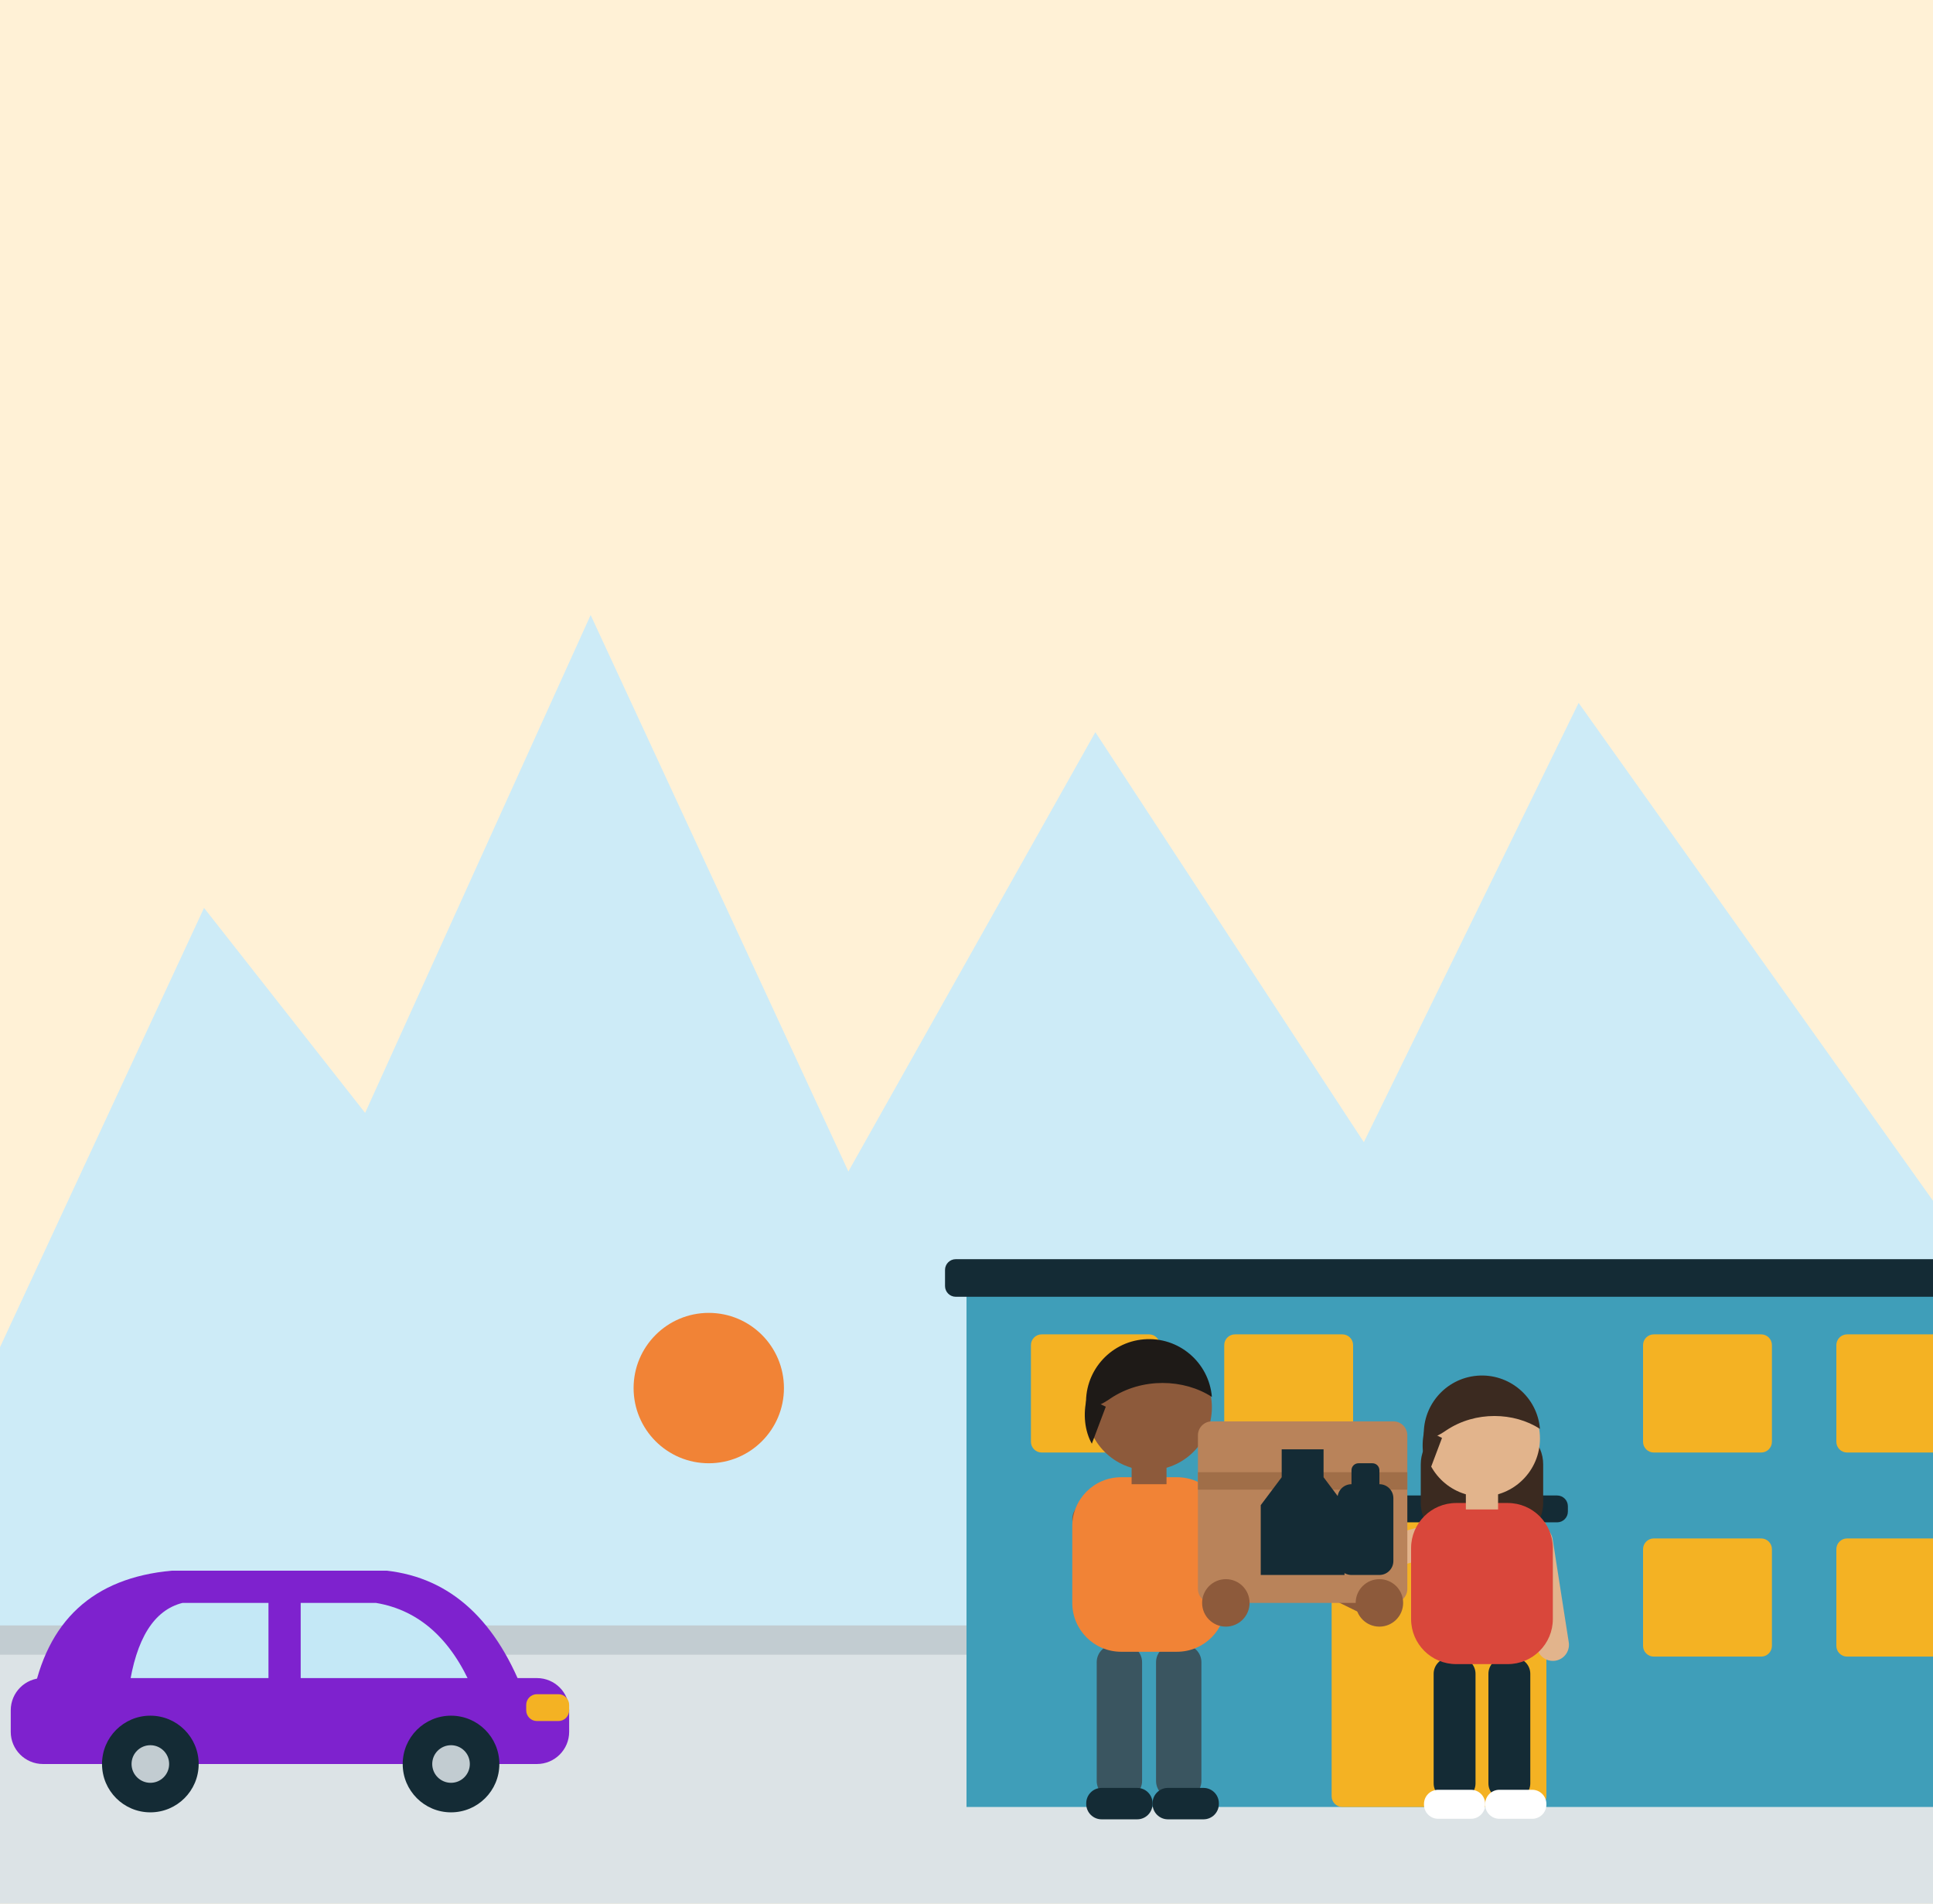
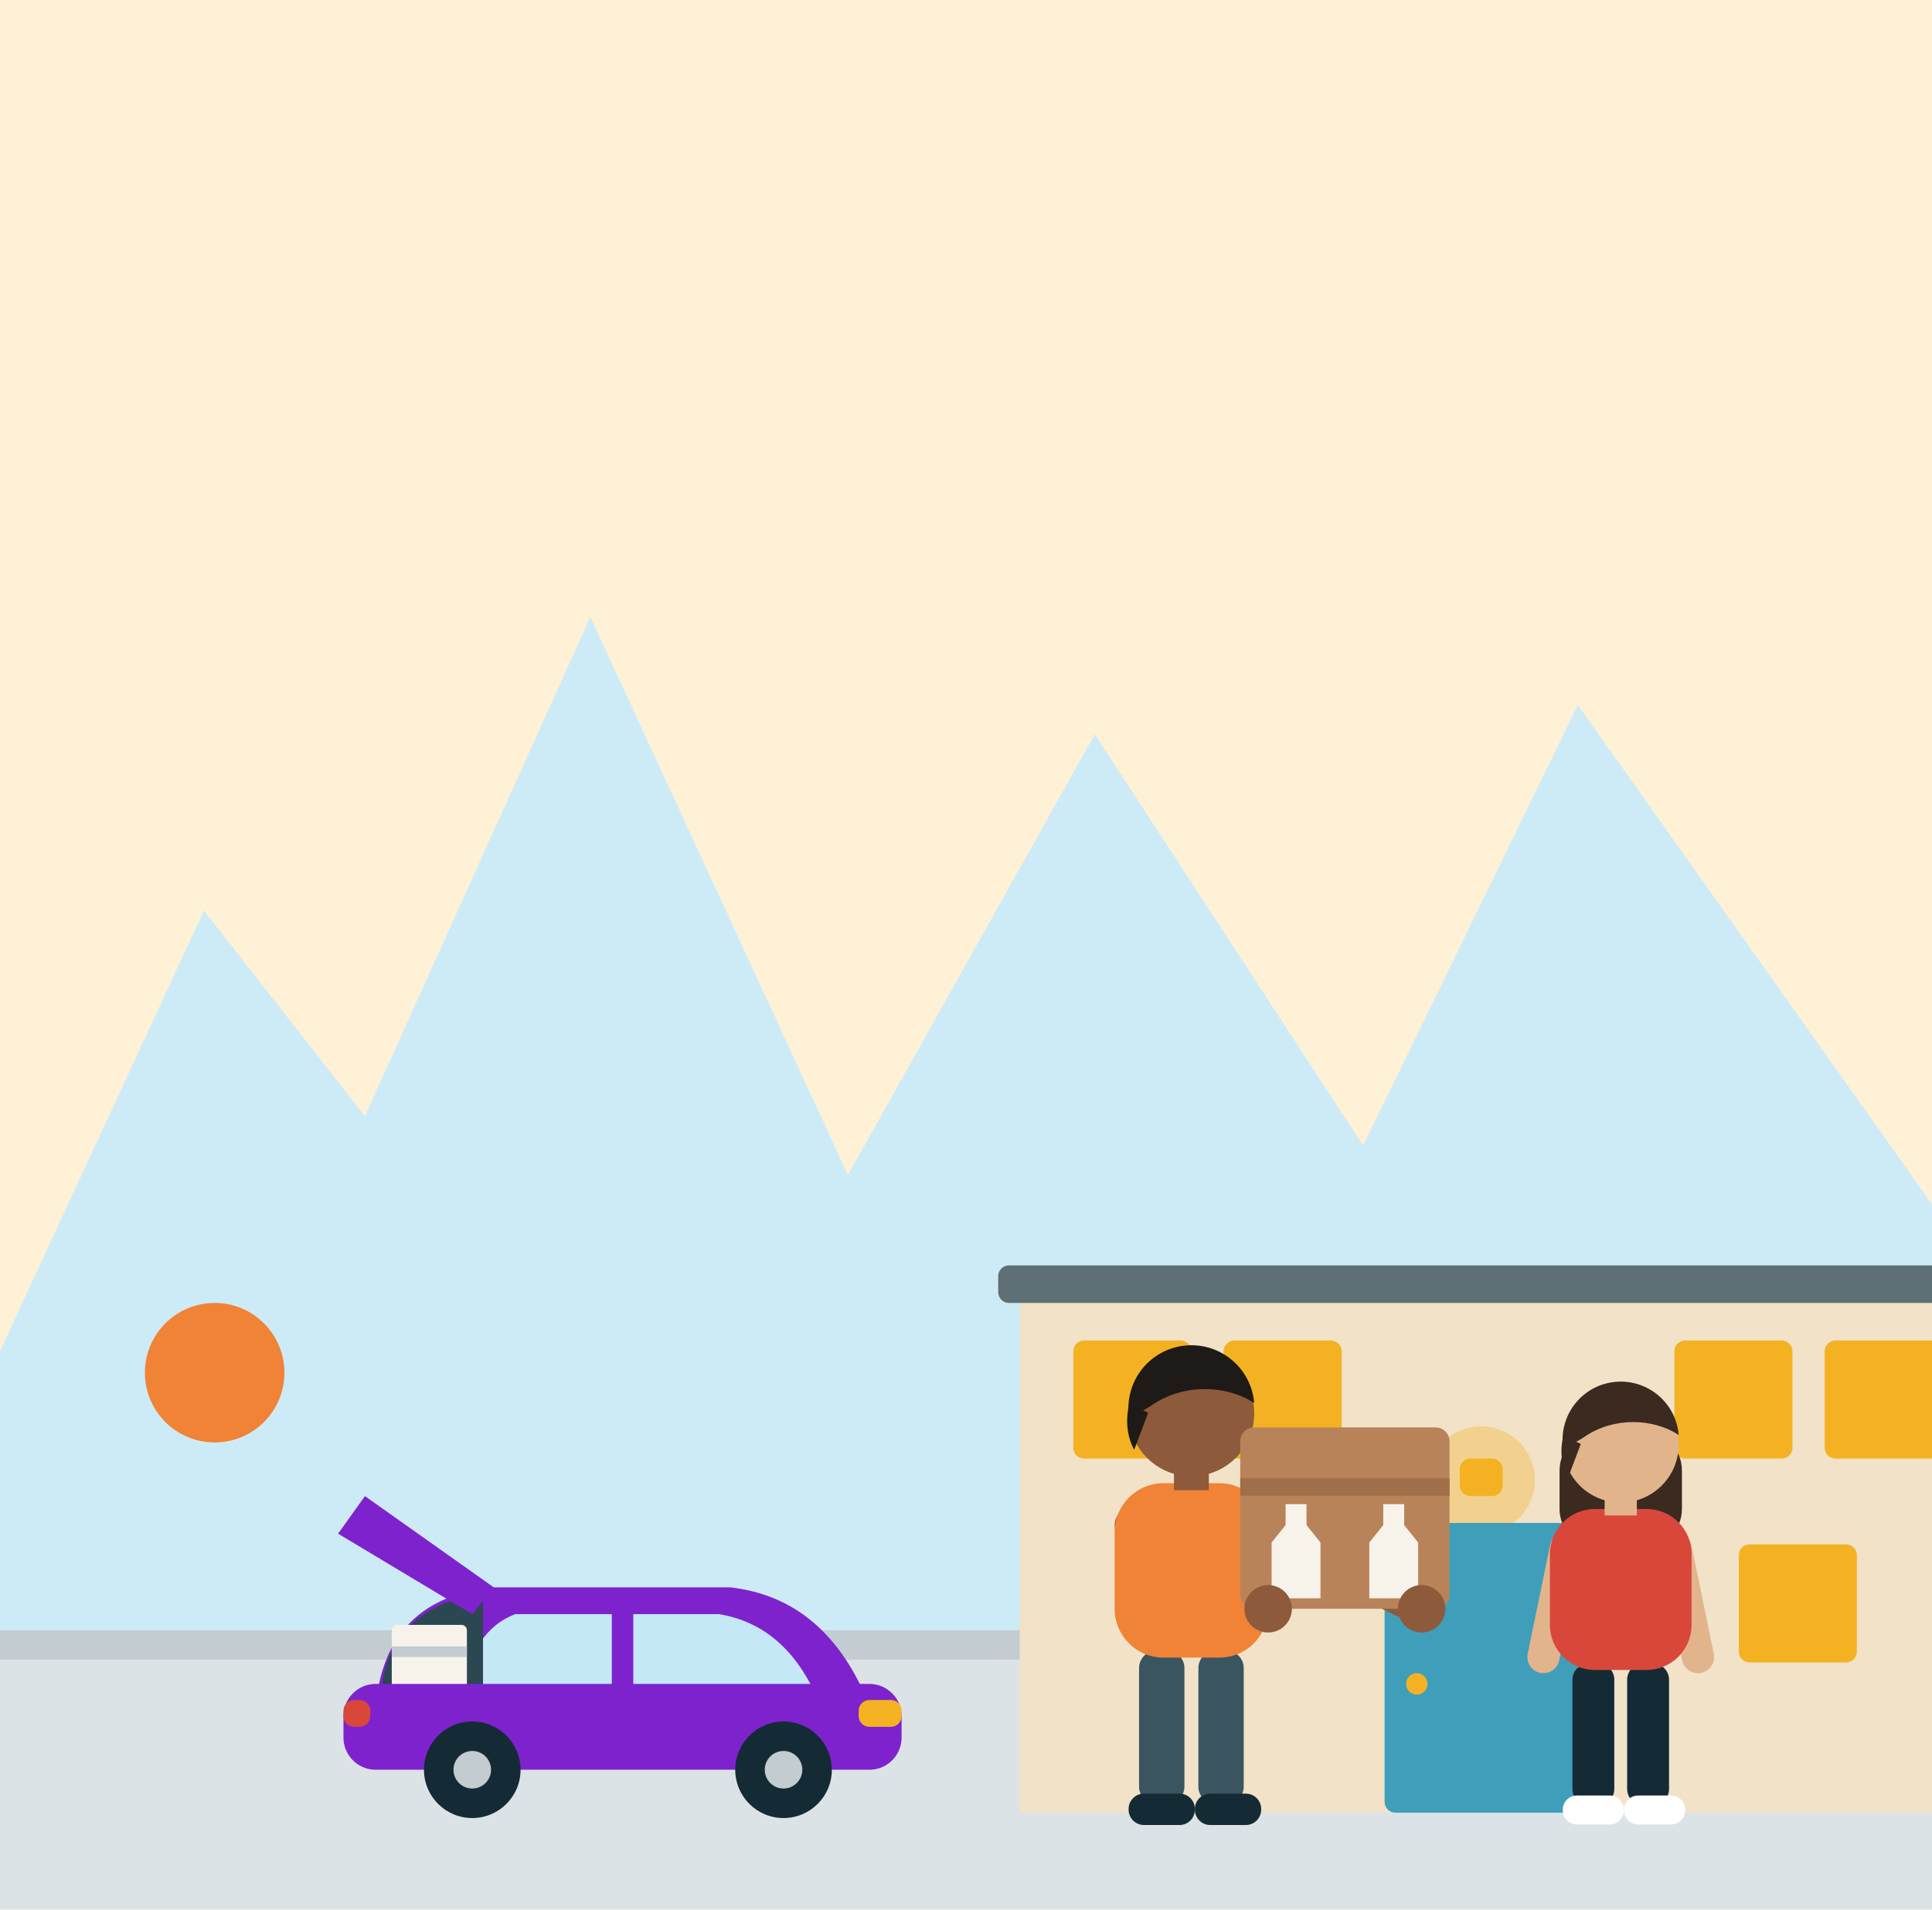
<svg xmlns="http://www.w3.org/2000/svg" width="100%" height="100%" data-sky="#FFF1D6">
  <svg width="100%" height="100%" viewBox="0 0 360 130" preserveAspectRatio="none">
    <rect width="360" height="130" fill="#FFF1D6" />
    <path d="M0 92L38 62l30 14 42-34 48 38 46-30 50 28 40-30 66 34v42H0z" fill="#CDEBF7" />
    <rect y="112" width="360" height="18" fill="#DCE3E6" />
    <path d="M0 112h360" stroke="#C2CCD1" stroke-width="2" />
  </svg>
  <svg width="100%" height="100%" viewBox="0 0 360 130" preserveAspectRatio="xMidYMax meet">
-     <circle cx="132" cy="34" r="14" fill="#F18336" />
-     <path d="M6 92q4-22 26-24h40q18 2 26 24z" fill="#7E22CE" />
-     <path d="M34 74h16v16H24q2-14 10-16zM56 74h14q12 2 18 16H56z" fill="#C4E8F6" />
-     <rect x="2" y="88" width="104" height="16" rx="6" fill="#7E22CE" />
-     <rect x="98" y="91" width="8" height="5" rx="2" fill="#F4B223" />
-     <circle cx="28" cy="104" r="9" fill="#142B35" />
-     <circle cx="28" cy="104" r="3.5" fill="#C2CCD1" />
-     <circle cx="84" cy="104" r="9" fill="#142B35" />
-     <circle cx="84" cy="104" r="3.5" fill="#C2CCD1" />
-     <rect x="180" y="14" width="180" height="98" fill="#3F9EB9" />
-     <rect x="176" y="10" width="188" height="7" rx="2" fill="#142B35" />
-     <rect x="192" y="24" width="24" height="22" rx="2" fill="#F4B223" />
-     <rect x="228" y="24" width="24" height="22" rx="2" fill="#F4B223" />
-     <rect x="306" y="24" width="24" height="22" rx="2" fill="#F4B223" />
-     <rect x="342" y="24" width="24" height="22" rx="2" fill="#F4B223" />
-     <rect x="306" y="62" width="24" height="22" rx="2" fill="#F4B223" />
-     <rect x="342" y="62" width="24" height="22" rx="2" fill="#F4B223" />
-     <rect x="248" y="58" width="40" height="54" rx="2" fill="#F4B223" />
-     <rect x="244" y="54" width="48" height="5" rx="2" fill="#142B35" />
-     <g transform="translate(276 113) scale(1.2)">
+     <circle cx="40" cy="30" r="13" fill="#F18336" />
+     <path d="M70 92q2-20 22-22h44q18 2 26 22z" fill="#7E22CE" />
+     <path d="M96 75h18v15H86q2-12 10-15zM118 75h16q12 2 18 15H118z" fill="#C4E8F6" />
+     <path d="M71 90q1-16 19-19v19z" fill="#2B4752" />
+     <path d="M92 70L68 53l-5 7 25 15z" fill="#7E22CE" />
+     <rect x="73" y="77" width="14" height="13" rx="1" fill="#F7F3EA" />
+     <rect x="73" y="81" width="14" height="2" fill="#C2CCD1" />
+     <rect x="64" y="88" width="104" height="16" rx="6" fill="#7E22CE" />
+     <rect x="160" y="91" width="8" height="5" rx="2" fill="#F4B223" />
+     <rect x="64" y="91" width="5" height="5" rx="2" fill="#D9473B" />
+     <circle cx="88" cy="104" r="9" fill="#142B35" />
+     <circle cx="88" cy="104" r="3.5" fill="#C2CCD1" />
+     <circle cx="146" cy="104" r="9" fill="#142B35" />
+     <circle cx="146" cy="104" r="3.5" fill="#C2CCD1" />
+     <rect x="190" y="14" width="170" height="98" fill="#F1E2C8" />
+     <rect x="186" y="10" width="178" height="7" rx="2" fill="#5F6F76" />
+     <rect x="312" y="24" width="22" height="22" rx="2" fill="#F4B223" />
+     <rect x="340" y="24" width="22" height="22" rx="2" fill="#F4B223" />
+     <rect x="324" y="62" width="22" height="22" rx="2" fill="#F4B223" />
+     <rect x="200" y="24" width="22" height="22" rx="2" fill="#F4B223" />
+     <rect x="228" y="24" width="22" height="22" rx="2" fill="#F4B223" />
+     <circle cx="276" cy="50" r="10" fill="#F4B223" opacity=".35" />
+     <rect x="272" y="46" width="8" height="7" rx="2" fill="#F4B223" />
+     <rect x="258" y="58" width="36" height="54" rx="2" fill="#3F9EB9" />
+     <circle cx="264" cy="88" r="2" fill="#F4B223" />
+     <g transform="translate(302 113) scale(1.2)">
      <rect x="-9.5" y="-60" width="19" height="18" rx="6" fill="#3B2A20" />
      <rect x="-7.5" y="-24" width="6.5" height="22" rx="2.5" fill="#142B35" />
      <rect x="1" y="-24" width="6.5" height="22" rx="2.5" fill="#142B35" />
      <rect x="-9" y="-3.5" width="9.5" height="4.5" rx="2.2" fill="#FFFFFF" />
      <rect x="0.5" y="-3.5" width="9.5" height="4.5" rx="2.2" fill="#FFFFFF" />
-       <path d="M-8.5 -42L-16 -40" stroke="#E2B48C" stroke-width="5" stroke-linecap="round" />
-       <path d="M8.5 -42L11 -26" stroke="#E2B48C" stroke-width="5" stroke-linecap="round" />
+       <path d="M-8.5 -42L-12 -25" stroke="#E2B48C" stroke-width="5" stroke-linecap="round" />
+       <path d="M8.5 -42L12 -25" stroke="#E2B48C" stroke-width="5" stroke-linecap="round" />
      <rect x="-11" y="-48" width="22" height="25" rx="7" fill="#D9473B" />
      <rect x="-2.5" y="-53" width="5" height="6" fill="#E2B48C" />
      <circle cx="0" cy="-58" r="9" fill="#E2B48C" />
      <path d="M-9 -58a9 9 0 0 1 18-1.5c-4-2.6-10-2.8-14.5.2-1.3.9-2.4 1.4-3.5 1.3z" fill="#3B2A20" />
      <path d="M-8.9 -59.4c-.6 2.4-.3 4.8.7 6.6l2-5.3z" fill="#3B2A20" />
    </g>
-     <g transform="translate(214 113) scale(1.3)">
+     <g transform="translate(222 113) scale(1.3)">
      <rect x="-7.5" y="-24" width="6.5" height="22" rx="2.5" fill="#3A5560" />
      <rect x="1" y="-24" width="6.5" height="22" rx="2.5" fill="#3A5560" />
      <rect x="-9" y="-3.5" width="9.5" height="4.5" rx="2.2" fill="#142B35" />
      <rect x="0.5" y="-3.5" width="9.5" height="4.5" rx="2.2" fill="#142B35" />
      <path d="M-8.5 -42L11 -30" stroke="#8D5A3B" stroke-width="5" stroke-linecap="round" />
      <path d="M8.5 -42L33 -30" stroke="#8D5A3B" stroke-width="5" stroke-linecap="round" />
      <rect x="-11" y="-48" width="22" height="25" rx="7" fill="#F18336" />
      <rect x="-2.5" y="-53" width="5" height="6" fill="#8D5A3B" />
      <circle cx="0" cy="-58" r="9" fill="#8D5A3B" />
      <path d="M-9 -58a9 9 0 0 1 18-1.5c-4-2.6-10-2.8-14.5.2-1.3.9-2.4 1.4-3.5 1.3z" fill="#1E1A17" />
      <path d="M-8.9 -59.4c-.6 2.4-.3 4.8.7 6.6l2-5.3z" fill="#1E1A17" />
      <g transform="translate(22 -56)">
        <rect x="-15" y="0" width="30" height="26" rx="2" fill="#B9835A" />
        <rect x="-15" y="7.28" width="30" height="2.5" fill="#A06E48" />
-         <path d="M-3 4h6v4l3 4v10h-12v-10l3-4z" fill="#142B35" />
-         <rect x="5" y="9" width="8" height="13" rx="2" fill="#142B35" />
-         <rect x="7" y="6" width="4" height="4" rx="1" fill="#142B35" />
+         <g fill="#F7F3EA">
+           <path d="M-8.5 11h3v3l2 2.5v8h-7v-8l2-2.5z" />
+           <path d="M5.5 11h3v3l2 2.5v8h-7v-8l2-2.5z" />
+         </g>
        <circle cx="-11" cy="26" r="3.4" fill="#8D5A3B" />
        <circle cx="11" cy="26" r="3.4" fill="#8D5A3B" />
      </g>
    </g>
  </svg>
</svg>
